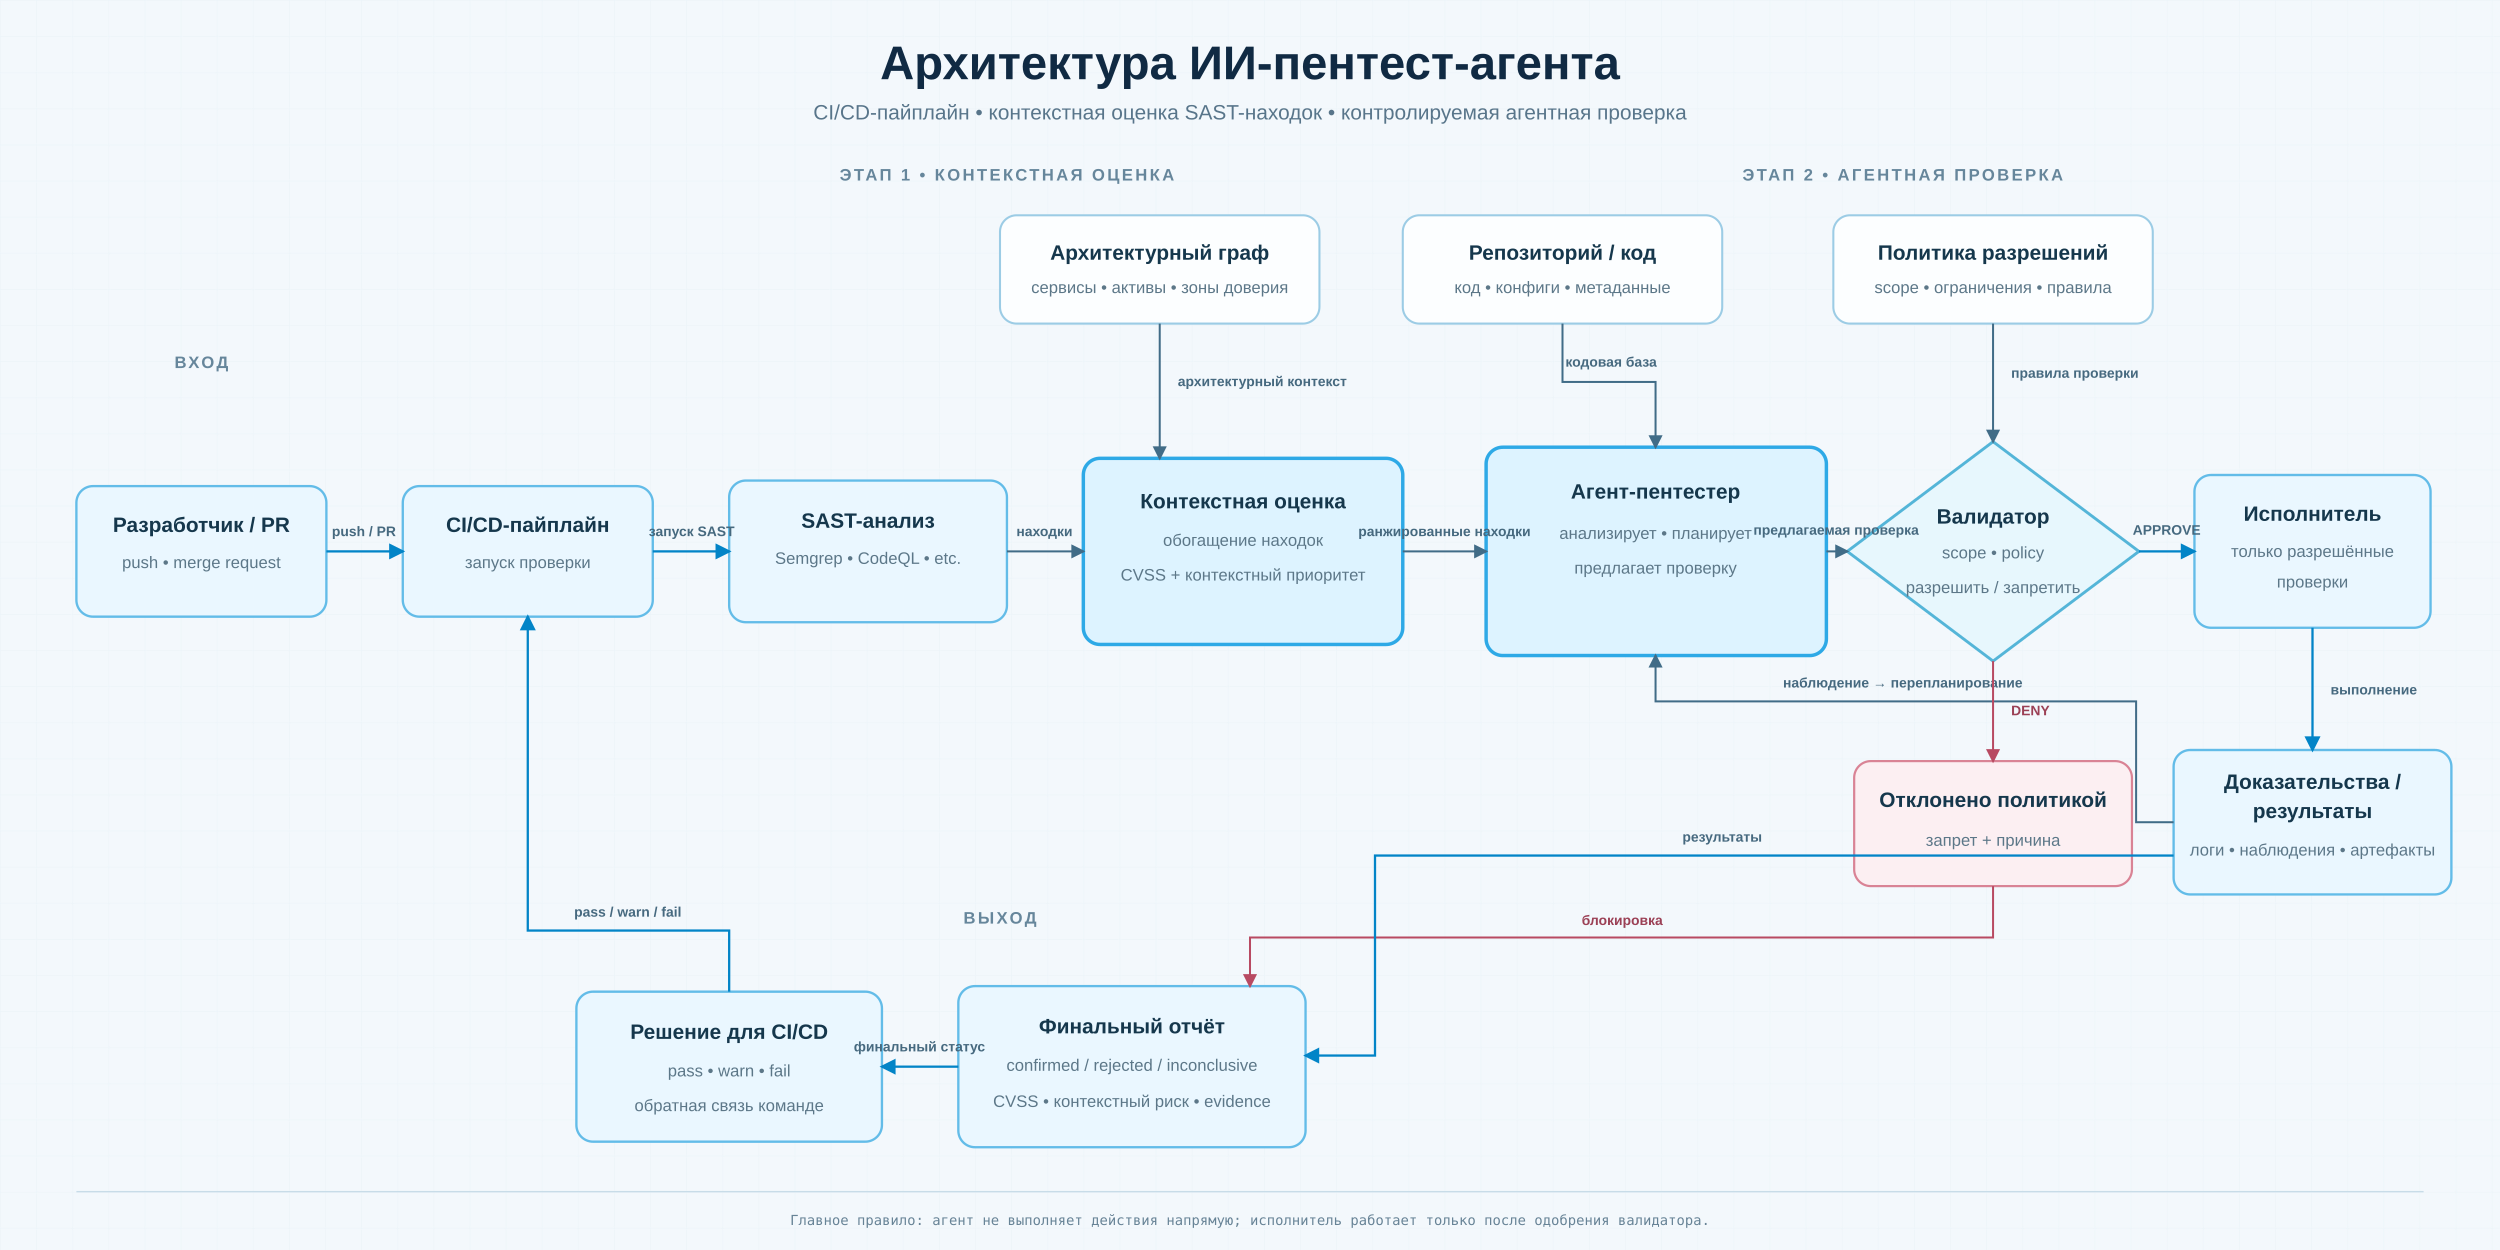
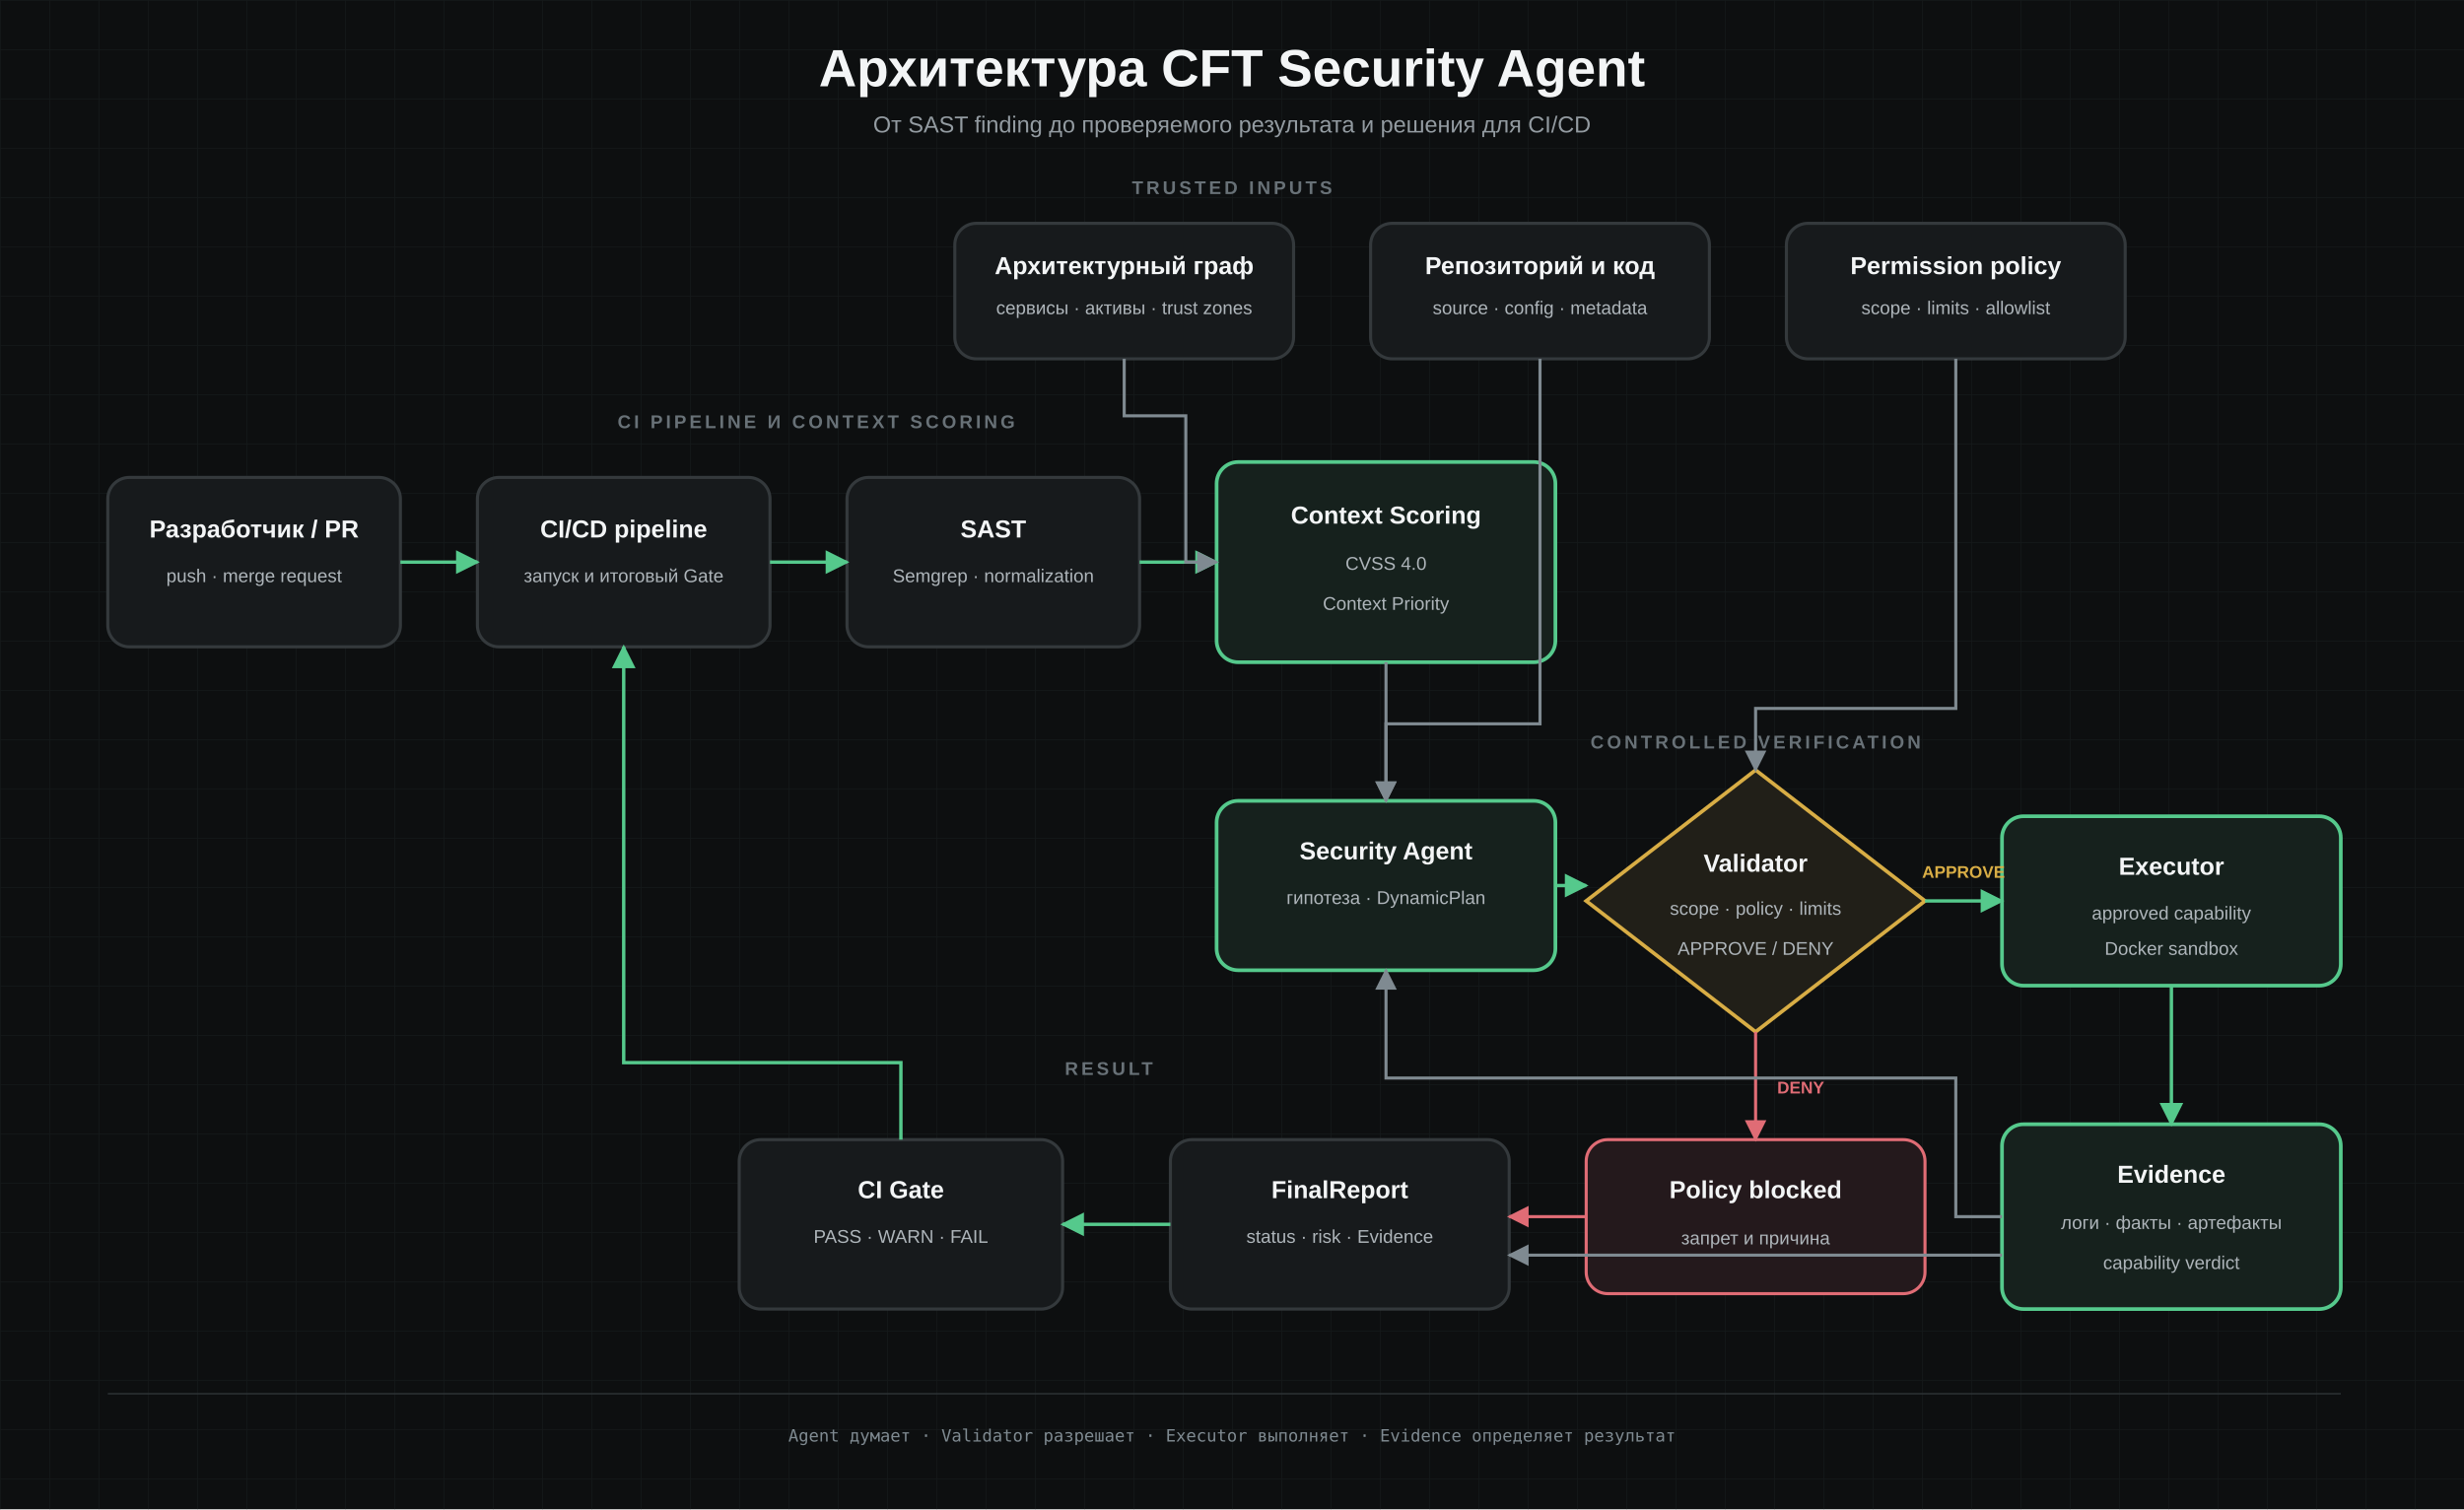
- <svg xmlns="http://www.w3.org/2000/svg" width="1800" height="900" viewBox="0 0 1800 900" role="img" aria-labelledby="arch-title arch-desc">
+ <svg xmlns="http://www.w3.org/2000/svg" width="1600" height="980" viewBox="0 0 1600 980" role="img" aria-labelledby="title desc">
  <defs>
-     <marker id="a" viewBox="0 0 10 10" refX="8.5" refY="5" markerWidth="7" markerHeight="7" orient="auto">
-       <path d="M0,0 L10,5 L0,10 Z" fill="#416C87" />
+     <pattern id="grid" width="32" height="32" patternUnits="userSpaceOnUse">
+       <path d="M32 0H0V32" fill="none" stroke="#202426" stroke-width="1" />
+     </pattern>
+     <marker id="arrow" viewBox="0 0 10 10" refX="9" refY="5" markerWidth="7" markerHeight="7" orient="auto-start-reverse">
+       <path d="M0 0L10 5L0 10Z" fill="#7f8a91" />
    </marker>
-     <marker id="ab" viewBox="0 0 10 10" refX="8.5" refY="5" markerWidth="7" markerHeight="7" orient="auto">
-       <path d="M0,0 L10,5 L0,10 Z" fill="#0284C7" />
+     <marker id="arrowGreen" viewBox="0 0 10 10" refX="9" refY="5" markerWidth="7" markerHeight="7" orient="auto-start-reverse">
+       <path d="M0 0L10 5L0 10Z" fill="#55c98c" />
    </marker>
-     <marker id="ar" viewBox="0 0 10 10" refX="8.5" refY="5" markerWidth="7" markerHeight="7" orient="auto">
-       <path d="M0,0 L10,5 L0,10 Z" fill="#B84A62" />
+     <marker id="arrowRed" viewBox="0 0 10 10" refX="9" refY="5" markerWidth="7" markerHeight="7" orient="auto-start-reverse">
+       <path d="M0 0L10 5L0 10Z" fill="#e06c75" />
    </marker>
    <style>
-       .bg{fill:#F3F8FC}.grid{stroke:#D8E8F2;stroke-width:1;opacity:.42}
-       .title{font:700 34px Arial,sans-serif;fill:#102A43}
-       .sub{font:400 15px Arial,sans-serif;fill:#58758A}
-       .stage{font:700 12px Arial,sans-serif;letter-spacing:1.7px;fill:#66869B}
-       .n{fill:#FCFEFF;stroke:#9CCCE5;stroke-width:1.5}
-       .n2{fill:#EAF7FF;stroke:#63BCE8;stroke-width:1.7}
-       .focus{fill:#DDF3FF;stroke:#2EA9E6;stroke-width:2.5}
-       .decision{fill:#E7F7FD;stroke:#54B5D8;stroke-width:2.1}
-       .blocked{fill:#FCEFF2;stroke:#D98395;stroke-width:1.6}
-       .name{font:700 15px Arial,sans-serif;fill:#15374C}
-       .small{font:400 12px Arial,sans-serif;fill:#5C7788}
-       .mono{font:400 10px ui-monospace,SFMono-Regular,Menlo,monospace;fill:#678396}
-       .edge{fill:none;stroke:#416C87;stroke-width:1.45;marker-end:url(#a)}
-       .edgeB{fill:none;stroke:#0284C7;stroke-width:1.65;marker-end:url(#ab)}
-       .edgeR{fill:none;stroke:#B84A62;stroke-width:1.45;marker-end:url(#ar)}
-       .label{font:600 10px Arial,sans-serif;fill:#46697F}
-       .labelR{font:600 10px Arial,sans-serif;fill:#9B4055}
-       .rule{stroke:#C8DCE8;stroke-width:1}
+       .bg{fill:#0d0f10}.card{fill:#171a1c;stroke:#34393c;stroke-width:2}.focus{fill:#16211d;stroke:#55c98c;stroke-width:2.4}.decision{fill:#211f18;stroke:#d8ad45;stroke-width:2.4}.blocked{fill:#24191c;stroke:#e06c75;stroke-width:2}.title{font:700 34px Arial,sans-serif;fill:#f3f5f6}.subtitle{font:400 15px Arial,sans-serif;fill:#939ba1}.stage{font:700 12px Arial,sans-serif;letter-spacing:2px;fill:#687177}.name{font:700 16px Arial,sans-serif;fill:#f3f5f6}.text{font:400 12px Arial,sans-serif;fill:#aeb5ba}.mono{font:500 11px ui-monospace,SFMono-Regular,Menlo,monospace;fill:#7f8a91}.label{font:700 11px Arial,sans-serif;fill:#d8ad45}.labelRed{font:700 11px Arial,sans-serif;fill:#e06c75}.edge{fill:none;stroke:#7f8a91;stroke-width:2;marker-end:url(#arrow)}.edgeGreen{fill:none;stroke:#55c98c;stroke-width:2.2;marker-end:url(#arrowGreen)}.edgeRed{fill:none;stroke:#e06c75;stroke-width:2;marker-end:url(#arrowRed)}
    </style>
-     <pattern id="g" width="26" height="26" patternUnits="userSpaceOnUse">
-       <path d="M26 0H0V26" fill="none" class="grid" />
-     </pattern>
  </defs>
-   <rect class="bg" width="1800" height="900" />
-   <rect width="1800" height="900" fill="url(#g)" opacity=".55" />
-   <text class="title" x="900" y="57" text-anchor="middle">Архитектура ИИ-пентест-агента</text>
-   <text class="sub" x="900" y="86" text-anchor="middle">CI/CD-пайплайн • контекстная оценка SAST-находок • контролируемая агентная проверка</text>
-   <text class="stage" x="145" y="265" text-anchor="middle">ВХОД</text>
-   <text class="stage" x="725" y="130" text-anchor="middle">ЭТАП 1 • КОНТЕКСТНАЯ ОЦЕНКА</text>
-   <text class="stage" x="1370" y="130" text-anchor="middle">ЭТАП 2 • АГЕНТНАЯ ПРОВЕРКА</text>
-   <text class="stage" x="720" y="665" text-anchor="middle">ВЫХОД</text>
-   <rect class="n" x="720" y="155" width="230" height="78" rx="12" />
-   <text class="name" x="835" y="187" text-anchor="middle">Архитектурный граф</text>
-   <text class="small" x="835" y="211" text-anchor="middle">сервисы • активы • зоны доверия</text>
-   <rect class="n" x="1010" y="155" width="230" height="78" rx="12" />
-   <text class="name" x="1125" y="187" text-anchor="middle">Репозиторий / код</text>
-   <text class="small" x="1125" y="211" text-anchor="middle">код • конфиги • метаданные</text>
-   <rect class="n" x="1320" y="155" width="230" height="78" rx="12" />
-   <text class="name" x="1435" y="187" text-anchor="middle">Политика разрешений</text>
-   <text class="small" x="1435" y="211" text-anchor="middle">scope • ограничения • правила</text>
-   <rect class="n2" x="55" y="350" width="180" height="94" rx="12" />
-   <text class="name" x="145" y="383" text-anchor="middle">Разработчик / PR</text>
-   <text class="small" x="145" y="409" text-anchor="middle">push • merge request</text>
-   <rect class="n2" x="290" y="350" width="180" height="94" rx="12" />
-   <text class="name" x="380" y="383" text-anchor="middle">CI/CD-пайплайн</text>
-   <text class="small" x="380" y="409" text-anchor="middle">запуск проверки</text>
-   <rect class="n2" x="525" y="346" width="200" height="102" rx="12" />
-   <text class="name" x="625" y="380" text-anchor="middle">SAST-анализ</text>
-   <text class="small" x="625" y="406" text-anchor="middle">Semgrep • CodeQL • etc.</text>
-   <rect class="focus" x="780" y="330" width="230" height="134" rx="12" />
-   <text class="name" x="895" y="366" text-anchor="middle">Контекстная оценка</text>
-   <text class="small" x="895" y="393" text-anchor="middle">обогащение находок</text>
-   <text class="small" x="895" y="418" text-anchor="middle">CVSS + контекстный приоритет</text>
-   <rect class="focus" x="1070" y="322" width="245" height="150" rx="12" />
-   <text class="name" x="1192" y="359" text-anchor="middle">Агент-пентестер</text>
-   <text class="small" x="1192" y="388" text-anchor="middle">анализирует • планирует</text>
-   <text class="small" x="1192" y="413" text-anchor="middle">предлагает проверку</text>
-   <polygon class="decision" points="1435,318 1540,397 1435,476 1330,397" />
-   <text class="name" x="1435" y="377" text-anchor="middle">Валидатор</text>
-   <text class="small" x="1435" y="402" text-anchor="middle">scope • policy</text>
-   <text class="small" x="1435" y="427" text-anchor="middle">разрешить / запретить</text>
-   <rect class="n2" x="1580" y="342" width="170" height="110" rx="12" />
-   <text class="name" x="1665" y="375" text-anchor="middle">Исполнитель</text>
-   <text class="small" x="1665" y="401" text-anchor="middle">только разрешённые</text>
-   <text class="small" x="1665" y="423" text-anchor="middle">проверки</text>
-   <rect class="n2" x="1565" y="540" width="200" height="104" rx="12" />
-   <text class="name" x="1665" y="568" text-anchor="middle">Доказательства /</text>
-   <text class="name" x="1665" y="589" text-anchor="middle">результаты</text>
-   <text class="small" x="1665" y="616" text-anchor="middle">логи • наблюдения • артефакты</text>
-   <rect class="blocked" x="1335" y="548" width="200" height="90" rx="12" />
-   <text class="name" x="1435" y="581" text-anchor="middle">Отклонено политикой</text>
-   <text class="small" x="1435" y="609" text-anchor="middle">запрет + причина</text>
-   <rect class="n2" x="690" y="710" width="250" height="116" rx="12" />
-   <text class="name" x="815" y="744" text-anchor="middle">Финальный отчёт</text>
-   <text class="small" x="815" y="771" text-anchor="middle">confirmed / rejected / inconclusive</text>
-   <text class="small" x="815" y="797" text-anchor="middle">CVSS • контекстный риск • evidence</text>
-   <rect class="n2" x="415" y="714" width="220" height="108" rx="12" />
-   <text class="name" x="525" y="748" text-anchor="middle">Решение для CI/CD</text>
-   <text class="small" x="525" y="775" text-anchor="middle">pass • warn • fail</text>
-   <text class="small" x="525" y="800" text-anchor="middle">обратная связь команде</text>
-   <path class="edgeB" d="M235 397 H290" />
-   <text class="label" x="262" y="386" text-anchor="middle">push / PR</text>
-   <path class="edgeB" d="M470 397 H525" />
-   <text class="label" x="498" y="386" text-anchor="middle">запуск SAST</text>
-   <path class="edge" d="M725 397 H780" />
-   <text class="label" x="752" y="386" text-anchor="middle">находки</text>
-   <path class="edge" d="M835 233 V330" />
-   <text class="label" x="848" y="278">архитектурный контекст</text>
-   <path class="edge" d="M1010 397 H1070" />
-   <text class="label" x="1040" y="386" text-anchor="middle">ранжированные находки</text>
-   <path class="edge" d="M1125 233 V275 H1192 V322" />
-   <text class="label" x="1160" y="264" text-anchor="middle">кодовая база</text>
-   <path class="edge" d="M1435 233 V318" />
-   <text class="label" x="1448" y="272">правила проверки</text>
-   <path class="edge" d="M1315 397 H1330" />
-   <text class="label" x="1322" y="385" text-anchor="middle">предлагаемая проверка</text>
-   <path class="edgeB" d="M1540 397 H1580" />
-   <text class="label" x="1560" y="385" text-anchor="middle">APPROVE</text>
-   <path class="edgeB" d="M1665 452 V540" />
-   <text class="label" x="1678" y="500">выполнение</text>
-   <path class="edge" d="M1565 592 H1538 V505 H1192 V472" />
-   <text class="label" x="1370" y="495" text-anchor="middle">наблюдение → перепланирование</text>
-   <path class="edgeR" d="M1435 476 V548" />
-   <text class="labelR" x="1448" y="515">DENY</text>
-   <path class="edgeR" d="M1435 638 V675 H900 V710" />
-   <text class="labelR" x="1168" y="666" text-anchor="middle">блокировка</text>
-   <path class="edgeB" d="M1565 616 H990 V760 H940" />
-   <text class="label" x="1240" y="606" text-anchor="middle">результаты</text>
-   <path class="edgeB" d="M690 768 H635" />
-   <text class="label" x="662" y="757" text-anchor="middle">финальный статус</text>
-   <path class="edgeB" d="M525 714 V670 H380 V444" />
-   <text class="label" x="452" y="660" text-anchor="middle">pass / warn / fail</text>
-   <line class="rule" x1="55" y1="858" x2="1745" y2="858" />
-   <text class="mono" x="900" y="882" text-anchor="middle">
-     Главное правило: агент не выполняет действия напрямую; исполнитель работает только после одобрения валидатора.
-   </text>
+   <rect class="bg" width="1600" height="980" />
+   <rect width="1600" height="980" fill="url(#grid)" opacity=".45" />
+   <text class="title" x="800" y="56" text-anchor="middle">Архитектура CFT Security Agent</text>
+   <text class="subtitle" x="800" y="86" text-anchor="middle">От SAST finding до проверяемого результата и решения для CI/CD</text>
+   <text class="stage" x="800" y="126" text-anchor="middle">TRUSTED INPUTS</text>
+   <rect class="card" x="620" y="145" width="220" height="88" rx="14" />
+   <text class="name" x="730" y="178" text-anchor="middle">Архитектурный граф</text>
+   <text class="text" x="730" y="204" text-anchor="middle">сервисы · активы · trust zones</text>
+   <rect class="card" x="890" y="145" width="220" height="88" rx="14" />
+   <text class="name" x="1000" y="178" text-anchor="middle">Репозиторий и код</text>
+   <text class="text" x="1000" y="204" text-anchor="middle">source · config · metadata</text>
+   <rect class="card" x="1160" y="145" width="220" height="88" rx="14" />
+   <text class="name" x="1270" y="178" text-anchor="middle">Permission policy</text>
+   <text class="text" x="1270" y="204" text-anchor="middle">scope · limits · allowlist</text>
+   <text class="stage" x="530" y="278" text-anchor="middle">CI PIPELINE И CONTEXT SCORING</text>
+   <rect class="card" x="70" y="310" width="190" height="110" rx="14" />
+   <text class="name" x="165" y="349" text-anchor="middle">Разработчик / PR</text>
+   <text class="text" x="165" y="378" text-anchor="middle">push · merge request</text>
+   <rect class="card" x="310" y="310" width="190" height="110" rx="14" />
+   <text class="name" x="405" y="349" text-anchor="middle">CI/CD pipeline</text>
+   <text class="text" x="405" y="378" text-anchor="middle">запуск и итоговый Gate</text>
+   <rect class="card" x="550" y="310" width="190" height="110" rx="14" />
+   <text class="name" x="645" y="349" text-anchor="middle">SAST</text>
+   <text class="text" x="645" y="378" text-anchor="middle">Semgrep · normalization</text>
+   <rect class="focus" x="790" y="300" width="220" height="130" rx="14" />
+   <text class="name" x="900" y="340" text-anchor="middle">Context Scoring</text>
+   <text class="text" x="900" y="370" text-anchor="middle">CVSS 4.0</text>
+   <text class="text" x="900" y="396" text-anchor="middle">Context Priority</text>
+   <path class="edgeGreen" d="M260 365H310" />
+   <path class="edgeGreen" d="M500 365H550" />
+   <path class="edgeGreen" d="M740 365H790" />
+   <path class="edge" d="M730 233V270H770V365H790" />
+   <text class="stage" x="1140" y="486" text-anchor="middle">CONTROLLED VERIFICATION</text>
+   <rect class="focus" x="790" y="520" width="220" height="110" rx="14" />
+   <text class="name" x="900" y="558" text-anchor="middle">Security Agent</text>
+   <text class="text" x="900" y="587" text-anchor="middle">гипотеза · DynamicPlan</text>
+   <polygon class="decision" points="1140,500 1250,585 1140,670 1030,585" />
+   <text class="name" x="1140" y="566" text-anchor="middle">Validator</text>
+   <text class="text" x="1140" y="594" text-anchor="middle">scope · policy · limits</text>
+   <text class="text" x="1140" y="620" text-anchor="middle">APPROVE / DENY</text>
+   <rect class="focus" x="1300" y="530" width="220" height="110" rx="14" />
+   <text class="name" x="1410" y="568" text-anchor="middle">Executor</text>
+   <text class="text" x="1410" y="597" text-anchor="middle">approved capability</text>
+   <text class="text" x="1410" y="620" text-anchor="middle">Docker sandbox</text>
+   <path class="edge" d="M900 430V520" />
+   <path class="edge" d="M1000 233V470H900V520" />
+   <path class="edge" d="M1270 233V460H1140V500" />
+   <path class="edgeGreen" d="M1010 575H1030" />
+   <path class="edgeGreen" d="M1250 585H1300" />
+   <text class="label" x="1275" y="570" text-anchor="middle">APPROVE</text>
+   <rect class="blocked" x="1030" y="740" width="220" height="100" rx="14" />
+   <text class="name" x="1140" y="778" text-anchor="middle">Policy blocked</text>
+   <text class="text" x="1140" y="808" text-anchor="middle">запрет и причина</text>
+   <rect class="focus" x="1300" y="730" width="220" height="120" rx="14" />
+   <text class="name" x="1410" y="768" text-anchor="middle">Evidence</text>
+   <text class="text" x="1410" y="798" text-anchor="middle">логи · факты · артефакты</text>
+   <text class="text" x="1410" y="824" text-anchor="middle">capability verdict</text>
+   <path class="edgeRed" d="M1140 670V740" />
+   <text class="labelRed" x="1154" y="710">DENY</text>
+   <path class="edgeGreen" d="M1410 640V730" />
+   <path class="edge" d="M1300 790H1270V700H900V630" />
+   <text class="stage" x="720" y="698" text-anchor="middle">RESULT</text>
+   <rect class="card" x="760" y="740" width="220" height="110" rx="14" />
+   <text class="name" x="870" y="778" text-anchor="middle">FinalReport</text>
+   <text class="text" x="870" y="807" text-anchor="middle">status · risk · Evidence</text>
+   <rect class="card" x="480" y="740" width="210" height="110" rx="14" />
+   <text class="name" x="585" y="778" text-anchor="middle">CI Gate</text>
+   <text class="text" x="585" y="807" text-anchor="middle">PASS · WARN · FAIL</text>
+   <path class="edge" d="M1300 815H980" />
+   <path class="edgeRed" d="M1030 790H980" />
+   <path class="edgeGreen" d="M760 795H690" />
+   <path class="edgeGreen" d="M585 740V690H405V420" />
+   <line x1="70" y1="905" x2="1520" y2="905" stroke="#2b3033" />
+   <text class="mono" x="800" y="936" text-anchor="middle">Agent думает · Validator разрешает · Executor выполняет · Evidence определяет результат</text>
</svg>
